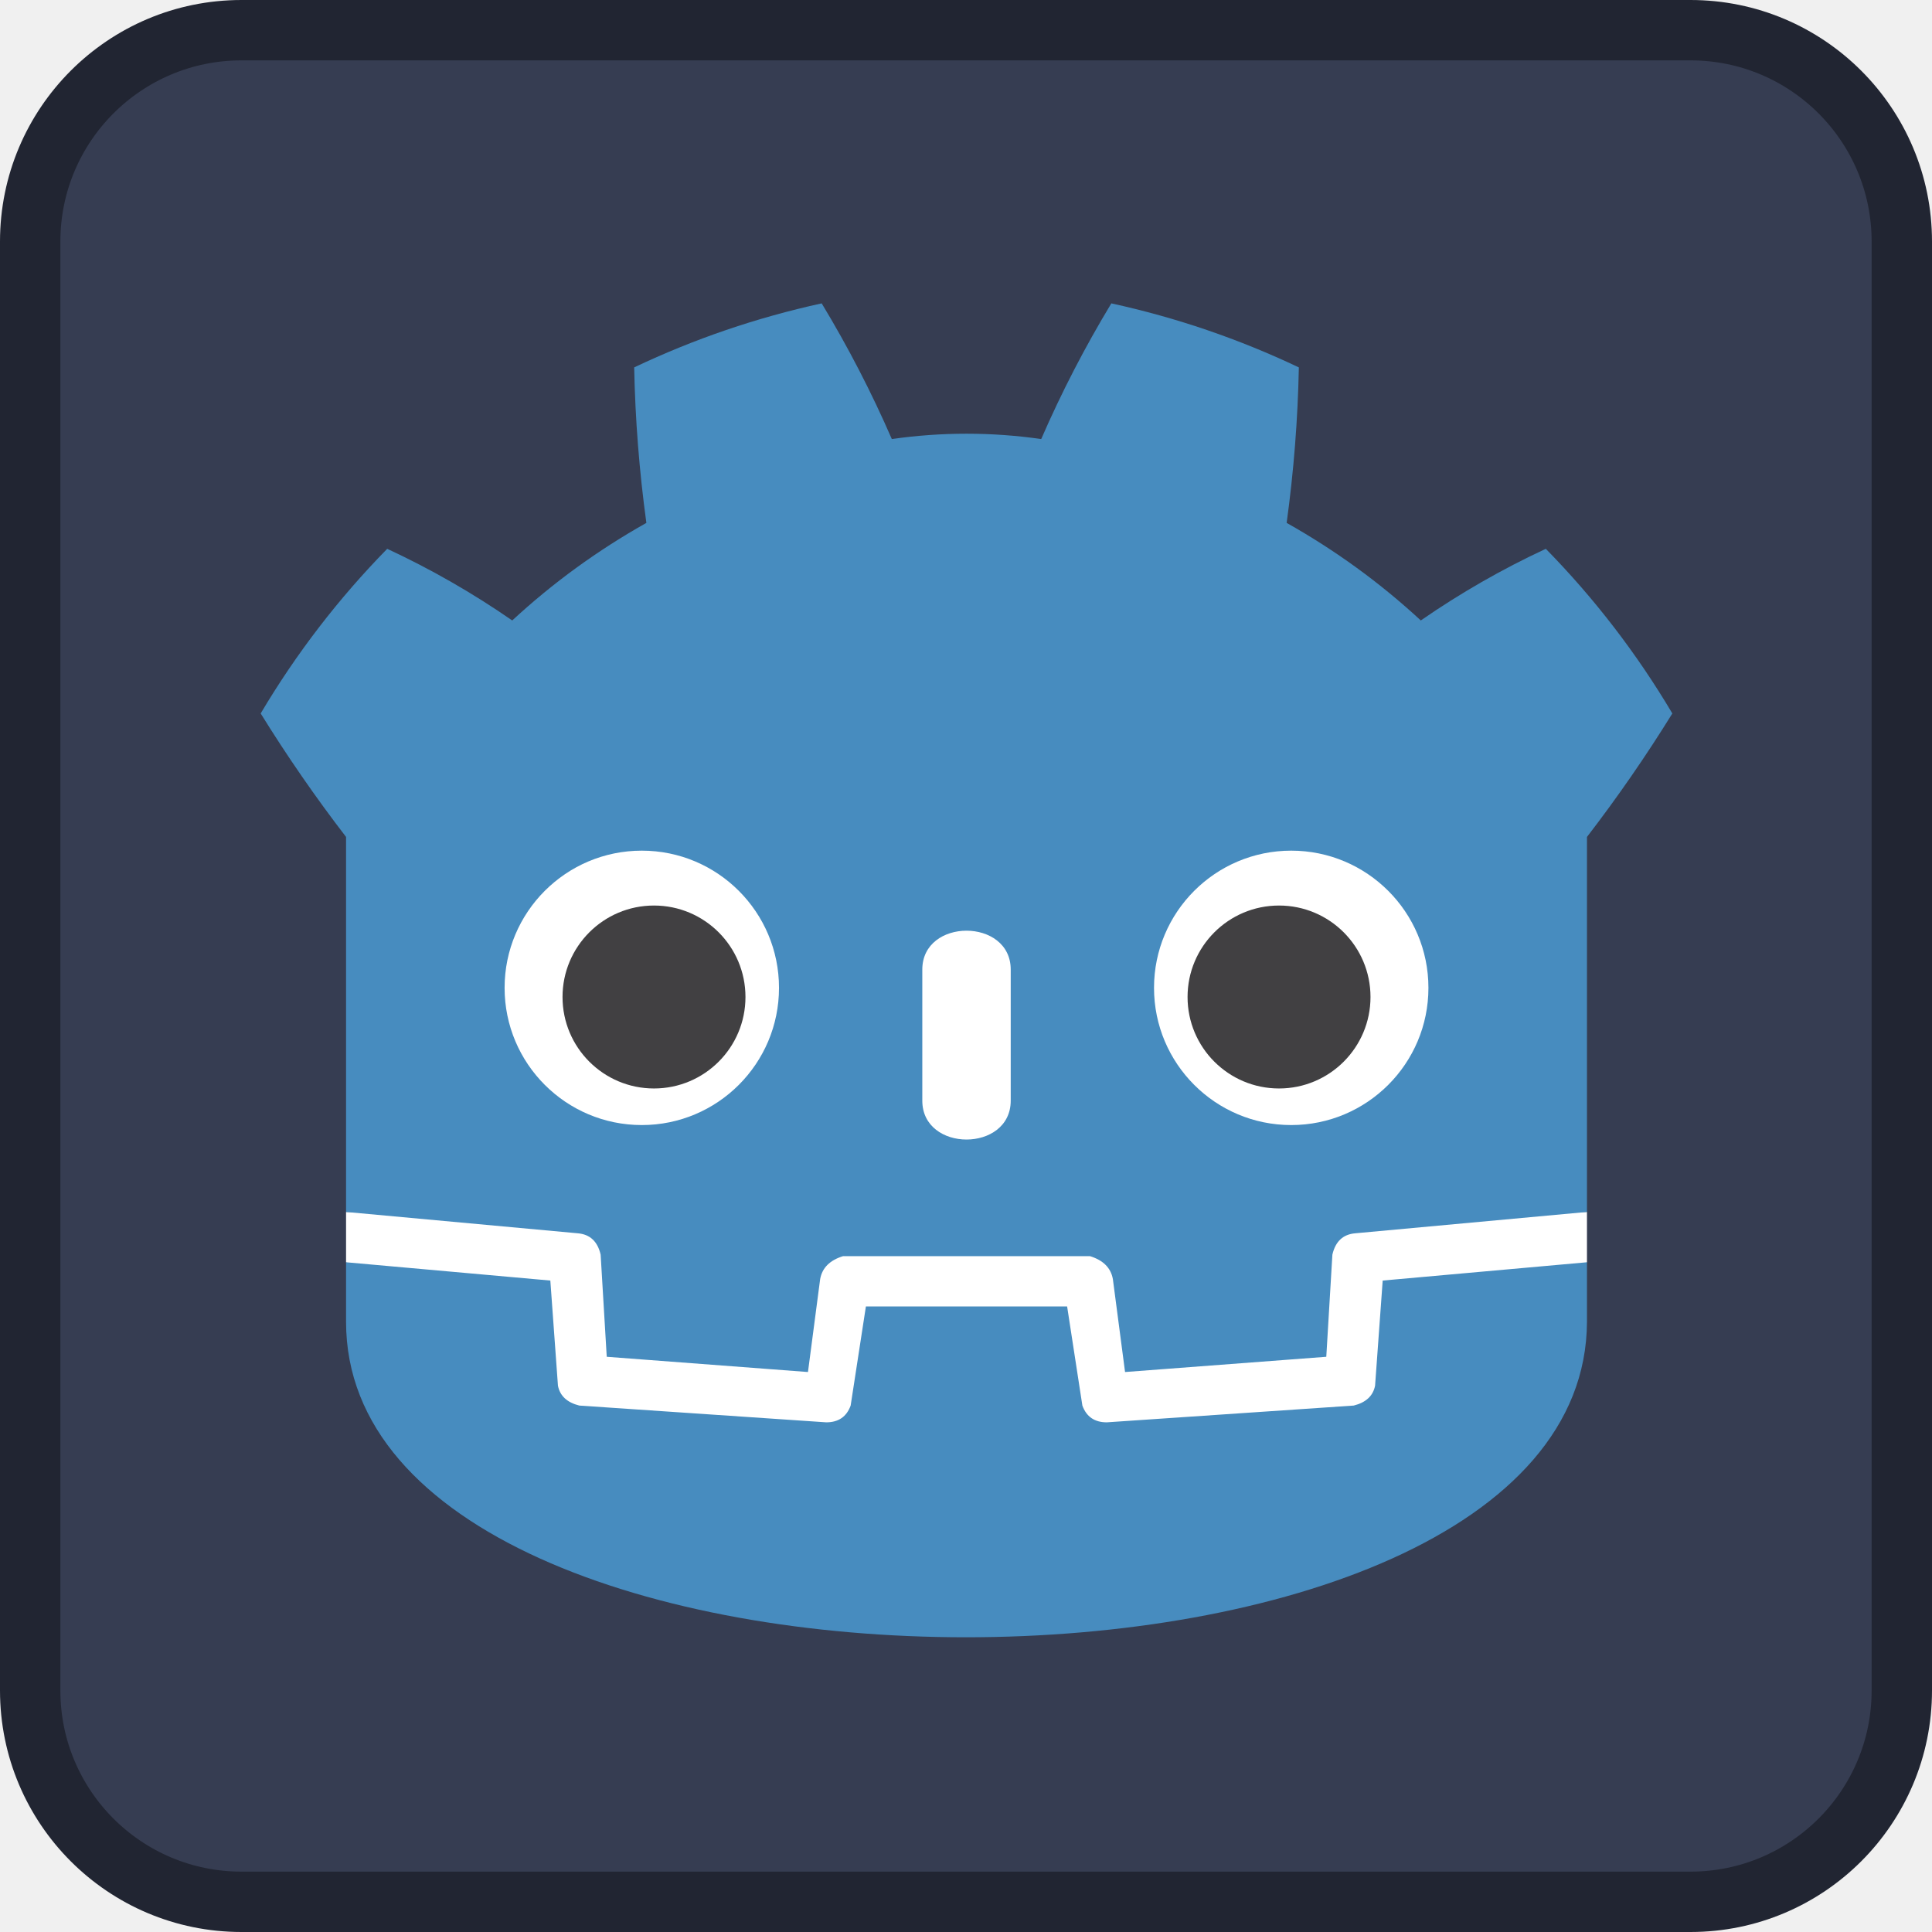
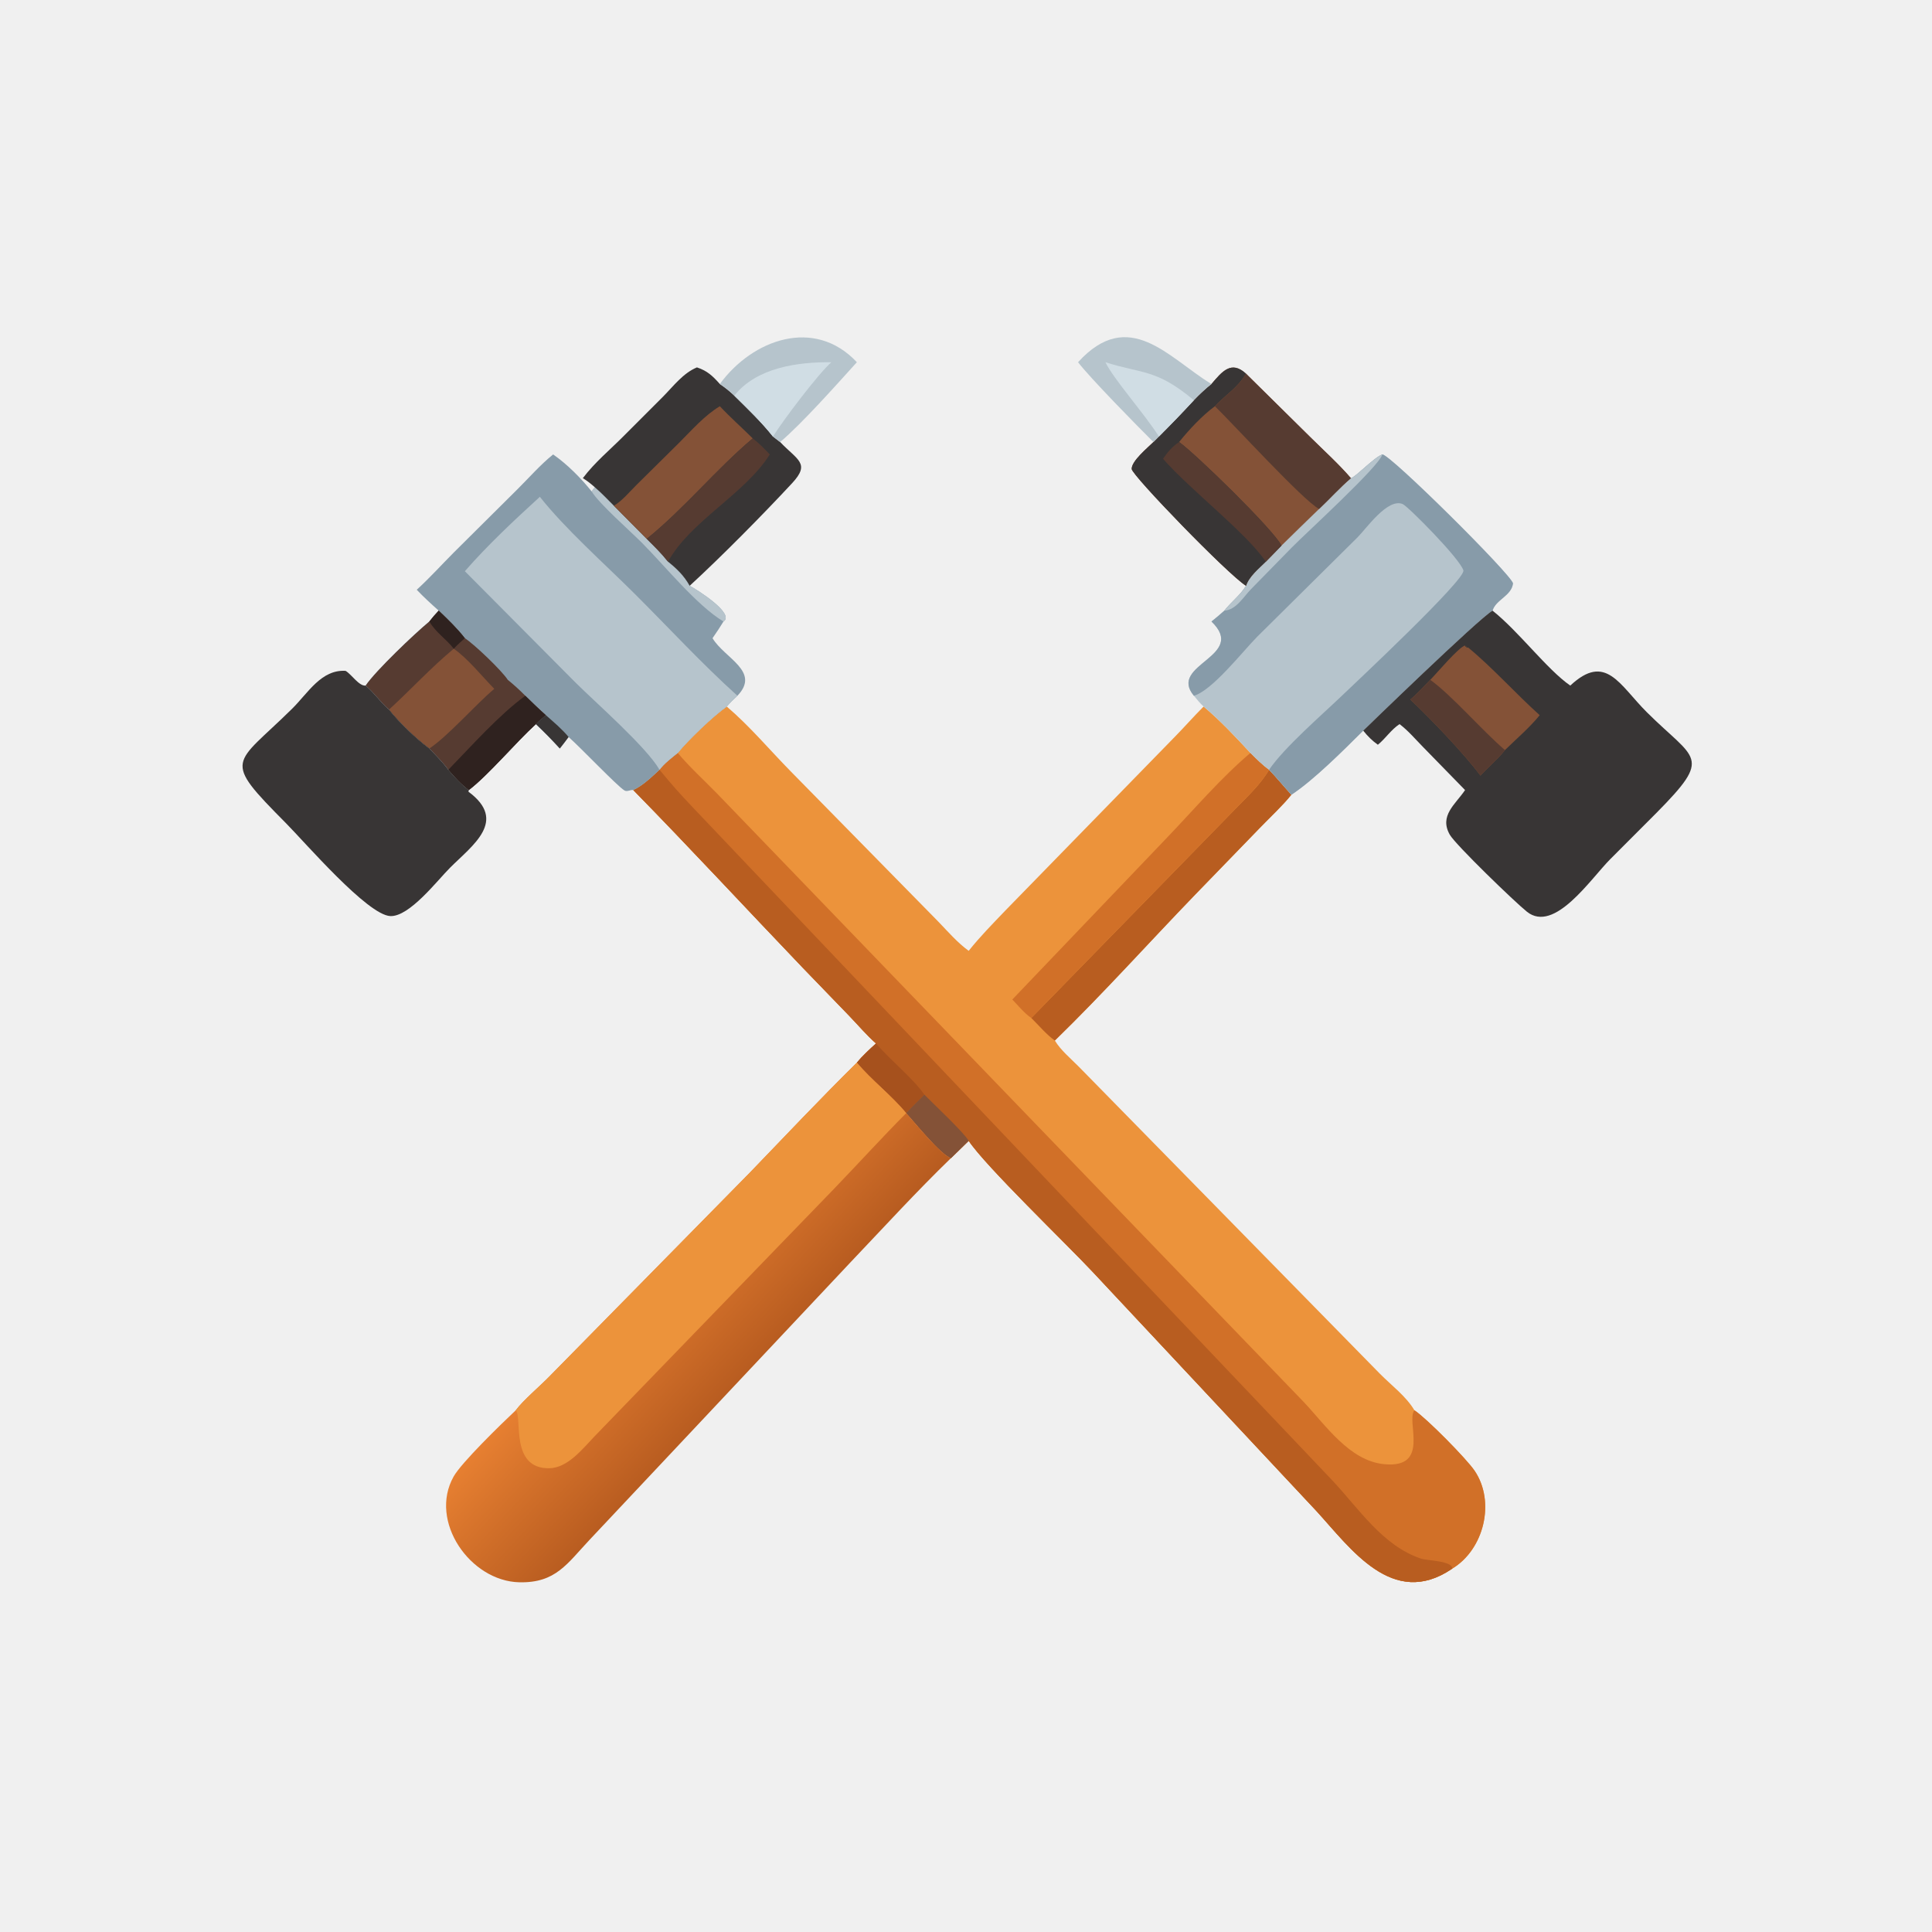
- <svg xmlns="http://www.w3.org/2000/svg" width="128" height="128">
-   <rect width="124" height="124" x="2" y="2" fill="#363d52" stroke="#212532" stroke-width="4" rx="14" />
-   <g fill="#fff" transform="translate(12.322 12.322)scale(.101)">
-     <path d="M105 673v33q407 354 814 0v-33z" />
-     <path fill="#478cbf" d="m105 673 152 14q12 1 15 14l4 67 132 10 8-61q2-11 15-15h162q13 4 15 15l8 61 132-10 4-67q3-13 15-14l152-14V427q30-39 56-81-35-59-83-108-43 20-82 47-40-37-88-64 7-51 8-102-59-28-123-42-26 43-46 89-49-7-98 0-20-46-46-89-64 14-123 42 1 51 8 102-48 27-88 64-39-27-82-47-48 49-83 108 26 42 56 81zm0 33v39c0 276 813 276 814 0v-39l-134 12-5 69q-2 10-14 13l-162 11q-12 0-16-11l-10-65H446l-10 65q-4 11-16 11l-162-11q-12-3-14-13l-5-69z" />
-     <path d="M483 600c0 34 58 34 58 0v-86c0-34-58-34-58 0z" />
-     <circle cx="725" cy="526" r="90" />
-     <circle cx="299" cy="526" r="90" />
-   </g>
-   <g fill="#414042" transform="translate(12.322 12.322)scale(.101)">
-     <circle cx="307" cy="532" r="60" />
-     <circle cx="717" cy="532" r="60" />
-   </g>
+ <svg xmlns="http://www.w3.org/2000/svg" preserveAspectRatio="xMidYMid meet" version="1.1" style="display: block;" viewBox="0 0 2048 2048" width="512" height="512">
+   <defs>
+     <linearGradient id="Gradient1" gradientUnits="userSpaceOnUse" x1="782.43" y1="1465.42" x2="670.176" y2="1361.13">
+       <stop class="stop0" offset="0" stop-opacity="1" stop-color="rgb(184,92,32)" />
+       <stop class="stop1" offset="1" stop-opacity="1" stop-color="rgb(230,127,49)" />
+     </linearGradient>
+   </defs>
+   <path transform="translate(0,0)" fill="rgb(236,147,59)" d="M 770.406 748.97 C 794.629 769.607 815.916 795.008 838.256 817.741 L 995.082 977.411 C 1005.26 988.035 1014.93 999.208 1026.85 1007.93 C 1038.81 992.895 1052.31 979.233 1065.56 965.352 L 1245.26 781.15 C 1255.64 770.598 1265.4 759.422 1275.87 748.97 C 1293.44 763.668 1309.93 781.326 1325.49 798.142 C 1331.8 804.482 1337.97 810.746 1345.27 815.984 L 1345.27 815.984 C 1353.43 824.513 1360.98 833.724 1368.93 842.485 C 1358.83 854.926 1346.55 866.144 1335.42 877.696 L 1267.11 948.18 C 1217.37 999.683 1169.53 1053.07 1118.2 1103.02 C 1124.23 1113.16 1135.41 1122.45 1143.73 1130.89 L 1462.69 1456.16 C 1474.87 1468.51 1490.39 1479.95 1499.31 1494.91 C 1512.18 1503.38 1554.64 1546.41 1563.21 1559.13 C 1585.37 1592.01 1573.21 1642.43 1539.42 1662.83 L 1538.62 1663.37 C 1476.28 1705.24 1432.07 1641.79 1395.75 1602.05 L 1158.12 1348.07 C 1130.68 1318.76 1044.33 1235.79 1026.85 1209.29 L 1008.02 1227.7 C 996.303 1223.04 970.409 1190.63 960.614 1179.96 L 960.614 1179.96 C 944.595 1160.62 924.313 1145.48 908.32 1126.47 C 914.506 1119.04 921.538 1112.65 928.632 1106.12 C 918.777 1097.45 909.744 1086.78 900.621 1077.28 L 850.885 1025.79 C 790.954 963.161 731.995 899.391 671.318 837.505 C 681.189 833.047 691.263 823.432 699.119 815.984 L 699.119 815.984 C 704.3 809.118 711.804 803.578 718.421 798.142 C 730.306 783.71 755.458 759.64 770.406 748.97 z" />
+   <path transform="translate(0,0)" fill="rgb(209,112,40)" d="M 718.421 798.142 C 731.067 813.182 746.061 826.797 759.806 840.864 L 1381.82 1485.95 C 1405.29 1510.76 1430.45 1548.6 1467.42 1552.11 C 1516.71 1556.77 1490.09 1506.64 1499.31 1494.91 C 1512.18 1503.38 1554.64 1546.41 1563.21 1559.13 C 1585.37 1592.01 1573.21 1642.43 1539.42 1662.83 L 1538.62 1663.37 C 1476.28 1705.24 1432.07 1641.79 1395.75 1602.05 L 1158.12 1348.07 C 1130.68 1318.76 1044.33 1235.79 1026.85 1209.29 L 1008.02 1227.7 C 996.303 1223.04 970.409 1190.63 960.614 1179.96 L 960.614 1179.96 C 944.595 1160.62 924.313 1145.48 908.32 1126.47 C 914.506 1119.04 921.538 1112.65 928.632 1106.12 C 918.777 1097.45 909.744 1086.78 900.621 1077.28 L 850.885 1025.79 C 790.954 963.161 731.995 899.391 671.318 837.505 C 681.189 833.047 691.263 823.432 699.119 815.984 L 699.119 815.984 C 704.3 809.118 711.804 803.578 718.421 798.142 z" />
+   <path transform="translate(0,0)" fill="rgb(184,93,32)" d="M 699.119 815.984 C 712.731 832.47 719.894 840.621 735.076 856.59 L 1412.2 1569.16 C 1440.31 1599.02 1465.6 1638.57 1506.23 1652.16 C 1513.07 1654.45 1539.67 1654.41 1539.42 1662.83 L 1538.62 1663.37 C 1476.28 1705.24 1432.07 1641.79 1395.75 1602.05 L 1158.12 1348.07 C 1130.68 1318.76 1044.33 1235.79 1026.85 1209.29 L 1008.02 1227.7 C 996.303 1223.04 970.409 1190.63 960.614 1179.96 L 960.614 1179.96 C 944.595 1160.62 924.313 1145.48 908.32 1126.47 C 914.506 1119.04 921.538 1112.65 928.632 1106.12 C 918.777 1097.45 909.744 1086.78 900.621 1077.28 L 850.885 1025.79 C 790.954 963.161 731.995 899.391 671.318 837.505 C 681.189 833.047 691.263 823.432 699.119 815.984 L 699.119 815.984 z" />
+   <path transform="translate(0,0)" fill="rgb(166,81,29)" d="M 928.632 1106.12 C 942.868 1122.9 968.669 1143.86 979.866 1160.37 C 973.525 1166.88 966.626 1173.18 960.614 1179.96 L 960.614 1179.96 C 944.595 1160.62 924.313 1145.48 908.32 1126.47 C 914.506 1119.04 921.538 1112.65 928.632 1106.12 z" />
+   <path transform="translate(0,0)" fill="rgb(132,82,55)" d="M 979.866 1160.37 C 990.048 1170.78 1020.97 1199.57 1026.85 1209.29 L 1008.02 1227.7 C 996.303 1223.04 970.409 1190.63 960.614 1179.96 C 966.626 1173.18 973.525 1166.88 979.866 1160.37 z" />
+   <path transform="translate(0,0)" fill="rgb(184,93,32)" d="M 1345.27 815.984 C 1353.43 824.513 1360.98 833.724 1368.93 842.485 C 1358.83 854.926 1346.55 866.144 1335.42 877.696 L 1267.11 948.18 C 1217.37 999.683 1169.53 1053.07 1118.2 1103.02 C 1109.43 1096.94 1100.94 1086.65 1093.21 1079.1 L 1309.46 857.55 C 1322.28 844.303 1335.87 831.995 1345.27 815.984 z" />
+   <path transform="translate(0,0)" fill="rgb(209,112,40)" d="M 1325.49 798.142 C 1331.8 804.482 1337.97 810.746 1345.27 815.984 L 1345.27 815.984 C 1335.87 831.995 1322.28 844.303 1309.46 857.55 L 1093.21 1079.1 C 1085.95 1074.25 1079.23 1065.81 1073.09 1059.54 L 1238 886.985 C 1266.49 857.211 1294.03 824.812 1325.49 798.142 z" />
+   <path transform="translate(0,0)" fill="url(#Gradient1)" d="M 908.32 1126.47 C 924.313 1145.48 944.595 1160.62 960.614 1179.96 L 960.614 1179.96 C 970.409 1190.63 996.303 1223.04 1008.02 1227.7 C 971.642 1262.93 937.131 1300.73 902.199 1337.42 L 625.296 1631.92 C 601.092 1657.58 589.249 1678.1 550.625 1677.29 C 498.54 1676.21 454.18 1612.68 480.852 1565.19 C 489.191 1550.35 531.202 1509.57 546.771 1494.91 C 554.146 1484.77 572.37 1469.36 581.98 1459.5 L 794.772 1243.14 C 832.416 1204.12 869.692 1164.52 908.32 1126.47 z" />
+   <path transform="translate(0,0)" fill="rgb(236,147,59)" d="M 908.32 1126.47 C 924.313 1145.48 944.595 1160.62 960.614 1179.96 C 934.562 1206.22 909.775 1233.52 884.142 1260.14 L 630.175 1522.65 C 617.831 1535.5 601.984 1555.98 582.528 1556.39 C 540.208 1557.28 553.968 1502.52 546.771 1494.91 C 554.146 1484.77 572.37 1469.36 581.98 1459.5 L 794.772 1243.14 C 832.416 1204.12 869.692 1164.52 908.32 1126.47 z" />
+   <path transform="translate(0,0)" fill="rgb(135,155,169)" d="M 441.766 625.171 C 455.485 612.617 467.928 598.862 481.021 585.68 L 548.685 518.462 C 560.909 506.326 572.928 492.482 586.348 481.74 C 600.949 491.807 616.056 506.992 627.192 520.956 L 630.496 516.47 C 637.613 522.591 644.107 529.398 650.703 536.067 L 685.58 571.207 C 693.455 579.004 701.269 586.644 708.123 595.382 C 717.799 603.191 724.923 610.079 731.086 620.969 C 738.293 624.678 779.465 650.539 766.926 658.833 C 763.266 664.881 759.338 670.694 755.316 676.507 C 768.009 697.824 806.578 711.654 781.699 737.528 C 777.639 741.173 773.958 744.821 770.406 748.97 C 755.458 759.64 730.306 783.71 718.421 798.142 C 711.804 803.578 704.3 809.118 699.119 815.984 L 699.119 815.984 C 691.263 823.432 681.189 833.047 671.318 837.505 C 668.259 836.972 664.845 839.625 662.002 837.948 C 654.391 833.457 615.671 792.634 602.73 781.263 C 599.7 785.393 596.6 789.431 593.41 793.439 C 585.201 784.399 576.926 775.992 568.05 767.586 C 546.398 787.339 518.081 821.296 496.958 837.505 C 489.178 831.715 481.505 823.394 475.258 815.984 C 469.307 807.83 462.091 800.728 455.135 793.439 C 440.227 782.227 424.09 766.788 412.382 752.206 C 403.329 744.553 396.794 734.356 387.596 726.754 C 398.315 710.952 439.32 671.894 455.135 658.833 C 458.296 654.778 461.497 651.02 465.058 647.305 C 457.029 640.141 449.164 633.002 441.766 625.171 z" />
+   <path transform="translate(0,0)" fill="rgb(182,196,204)" d="M 572.271 526.637 C 598.997 560.47 640.291 597.165 671.118 627.775 C 707.963 664.361 743.09 702.743 781.699 737.528 C 777.639 741.173 773.958 744.821 770.406 748.97 C 755.458 759.64 730.306 783.71 718.421 798.142 C 711.804 803.578 704.3 809.118 699.119 815.984 L 699.119 815.984 C 685.369 792.006 631.601 744.921 610.554 724.031 L 492.763 605.509 C 516.884 577.814 545.217 551.356 572.271 526.637 z" />
+   <path transform="translate(0,0)" fill="rgb(86,59,49)" d="M 465.058 647.305 C 474.859 656.662 484.377 665.816 492.763 676.507 C 503.166 683.303 531.858 710.783 538.256 720.641 C 544.835 725.962 550.885 731.519 556.839 737.528 C 564.029 744.467 571.125 751.549 578.651 758.124 C 575.01 761.153 571.233 764.068 568.05 767.586 C 546.398 787.339 518.081 821.296 496.958 837.505 C 489.178 831.715 481.505 823.394 475.258 815.984 C 469.307 807.83 462.091 800.728 455.135 793.439 C 440.227 782.227 424.09 766.788 412.382 752.206 C 403.329 744.553 396.794 734.356 387.596 726.754 C 398.315 710.952 439.32 671.894 455.135 658.833 C 458.296 654.778 461.497 651.02 465.058 647.305 z" />
+   <path transform="translate(0,0)" fill="rgb(132,82,55)" d="M 480.992 687.683 C 495.484 697.622 511.262 717.212 523.962 730.195 C 503.346 747.608 474.999 780.305 455.135 793.439 C 440.227 782.227 424.09 766.788 412.382 752.206 C 435.487 731.033 456.86 707.684 480.992 687.683 z" />
+   <path transform="translate(0,0)" fill="rgb(47,34,31)" d="M 556.839 737.528 C 564.029 744.467 571.125 751.549 578.651 758.124 C 575.01 761.153 571.233 764.068 568.05 767.586 C 546.398 787.339 518.081 821.296 496.958 837.505 C 489.178 831.715 481.505 823.394 475.258 815.984 C 499.915 790.639 528.672 758.145 556.839 737.528 z" />
+   <path transform="translate(0,0)" fill="rgb(47,34,31)" d="M 465.058 647.305 C 474.859 656.662 484.377 665.816 492.763 676.507 C 488.695 680.125 484.731 683.719 480.992 687.683 C 472.982 677.276 461.984 670.585 455.135 658.833 C 458.296 654.778 461.497 651.02 465.058 647.305 z" />
+   <path transform="translate(0,0)" fill="rgb(182,196,204)" d="M 630.496 516.47 C 637.613 522.591 644.107 529.398 650.703 536.067 L 685.58 571.207 C 693.455 579.004 701.269 586.644 708.123 595.382 C 717.799 603.191 724.923 610.079 731.086 620.969 C 738.293 624.678 779.465 650.539 766.926 658.833 C 738.387 641.718 704.311 599.278 680.379 575.303 C 667.024 561.924 635.351 534.252 627.192 520.956 L 630.496 516.47 z" />
+   <path transform="translate(0,0)" fill="rgb(56,53,53)" d="M 578.651 758.124 C 586.764 765.29 595.84 772.886 602.73 781.263 C 599.7 785.393 596.6 789.431 593.41 793.439 C 585.201 784.399 576.926 775.992 568.05 767.586 C 571.233 764.068 575.01 761.153 578.651 758.124 z" />
+   <path transform="translate(0,0)" fill="rgb(182,196,204)" d="M 1465.32 481.74 C 1473.16 481.162 1601.47 608.471 1603.84 618.349 C 1602.4 631.594 1585.47 635.65 1582.17 647.305 C 1567.8 655.254 1445.09 774.476 1445.07 774.509 C 1423.52 795.901 1392.72 826.805 1368.93 842.485 C 1360.98 833.724 1353.43 824.513 1345.27 815.984 L 1345.27 815.984 C 1337.97 810.746 1331.8 804.482 1325.49 798.142 C 1309.93 781.326 1293.44 763.668 1275.87 748.97 C 1272.05 745.509 1268.87 741.474 1265.57 737.528 C 1237.58 704.082 1322.96 696.095 1284.21 658.833 C 1288.93 655.167 1293.39 651.24 1297.88 647.305 C 1304.89 638.273 1314.98 630.836 1320.84 620.969 C 1324.05 610.981 1334.48 602.656 1341.78 595.382 L 1358.44 578.336 C 1371.55 565.254 1384.97 552.46 1398.25 539.544 C 1409.61 528.808 1420.14 517.038 1432.01 506.861 C 1436.06 506.623 1456.4 484.967 1465.32 481.74 z" />
+   <path transform="translate(0,0)" fill="rgb(135,155,169)" d="M 1465.32 481.74 C 1473.16 481.162 1601.47 608.471 1603.84 618.349 C 1602.4 631.594 1585.47 635.65 1582.17 647.305 C 1567.8 655.254 1445.09 774.476 1445.07 774.509 C 1423.52 795.901 1392.72 826.805 1368.93 842.485 C 1360.98 833.724 1353.43 824.513 1345.27 815.984 L 1345.27 815.984 C 1361.53 792.117 1401.01 758.066 1422.29 737.665 C 1436.22 724.314 1553.94 614.151 1551.25 604.646 C 1547.78 592.402 1492.41 536.575 1486.86 534.293 C 1470.79 527.687 1448.21 560.575 1438.84 569.821 L 1332.75 674.892 C 1317.42 690.354 1285.09 731.976 1265.57 737.528 C 1237.58 704.082 1322.96 696.095 1284.21 658.833 C 1288.93 655.167 1293.39 651.24 1297.88 647.305 C 1304.89 638.273 1314.98 630.836 1320.84 620.969 C 1324.05 610.981 1334.48 602.656 1341.78 595.382 L 1358.44 578.336 C 1371.55 565.254 1384.97 552.46 1398.25 539.544 C 1409.61 528.808 1420.14 517.038 1432.01 506.861 C 1436.06 506.623 1456.4 484.967 1465.32 481.74 z" />
+   <path transform="translate(0,0)" fill="rgb(182,196,204)" d="M 1432.01 506.861 C 1436.06 506.623 1456.4 484.967 1465.32 481.74 C 1462.38 494.052 1384.17 565.275 1369.64 580.077 L 1326.05 624.607 C 1318.04 632.826 1310.33 646.51 1297.88 647.305 C 1304.89 638.273 1314.98 630.836 1320.84 620.969 C 1324.05 610.981 1334.48 602.656 1341.78 595.382 L 1358.44 578.336 C 1371.55 565.254 1384.97 552.46 1398.25 539.544 C 1409.61 528.808 1420.14 517.038 1432.01 506.861 z" />
+   <path transform="translate(0,0)" fill="rgb(56,53,53)" d="M 1445.07 774.509 C 1445.09 774.476 1567.8 655.254 1582.17 647.305 C 1610.15 669.542 1639.72 709.481 1664.56 726.754 C 1702.23 691.508 1716.65 726.061 1745.73 755.003 C 1797.18 806.227 1816.11 800.808 1755.84 861.774 L 1707.12 910.564 C 1686.28 931.414 1647.82 989.671 1618.67 966.519 C 1606.16 956.577 1542.88 895.453 1536.84 884.814 C 1525.38 864.632 1542.83 852.652 1553.03 837.505 L 1508.41 791.768 C 1500.39 783.623 1492.71 774.483 1483.58 767.586 C 1474.55 773.533 1468.89 782.677 1460.6 789.463 C 1454.48 785.102 1449.76 780.382 1445.07 774.509 z" />
+   <path transform="translate(0,0)" fill="rgb(132,82,55)" d="M 1516.16 720.641 C 1523.34 713.356 1545.56 686.716 1552.99 684.23 L 1553.44 685.599 L 1554.87 685.364 L 1554.22 686.528 L 1556.25 686.374 C 1581.7 707.231 1606.93 735.523 1632.16 758.124 C 1621.29 771.46 1607.63 783.072 1595.31 795.112 C 1587.81 804.646 1577.58 813.064 1569.35 822.171 C 1551.55 798.201 1516.3 761.733 1495.03 741.533 C 1502.64 735.27 1509.21 727.625 1516.16 720.641 z" />
+   <path transform="translate(0,0)" fill="rgb(86,59,49)" d="M 1495.03 741.533 C 1502.64 735.27 1509.21 727.625 1516.16 720.641 C 1539.5 737.546 1570.74 774.078 1595.31 795.112 C 1587.81 804.646 1577.58 813.064 1569.35 822.171 C 1551.55 798.201 1516.3 761.733 1495.03 741.533 z" />
+   <path transform="translate(0,0)" fill="rgb(56,53,53)" d="M 496.958 837.505 L 496.56 839.215 C 538.404 870.144 501.097 895.787 477.015 919.885 C 463.424 933.485 434.046 971.92 413.754 971.077 C 389.591 970.073 323.312 892.96 303.251 872.732 C 234.359 803.268 247.678 812.509 309.779 751.157 C 326.589 734.55 340.521 709.57 366.337 711.122 C 372.649 714.784 380.522 727.48 387.596 726.754 C 396.794 734.356 403.329 744.553 412.382 752.206 C 424.09 766.788 440.227 782.227 455.135 793.439 C 462.091 800.728 469.307 807.83 475.258 815.984 C 481.505 823.394 489.178 831.715 496.958 837.505 z" />
+   <path transform="translate(0,0)" fill="rgb(132,82,55)" d="M 1284.21 407.055 C 1295.59 393.677 1305.22 381.787 1320.84 396.116 L 1390.1 464.501 C 1404.15 478.379 1419.13 491.914 1432.01 506.861 C 1420.14 517.038 1409.61 528.808 1398.25 539.544 C 1384.97 552.46 1371.55 565.254 1358.44 578.336 L 1341.78 595.382 C 1334.48 602.656 1324.05 610.981 1320.84 620.969 C 1301.62 609.022 1199.91 503.856 1199.65 497.182 C 1199.33 488.694 1216.7 474.521 1222.7 468.587 L 1228.52 462.737 C 1241.12 450.127 1253.47 437.35 1265.57 424.26 C 1271.54 418.083 1277.46 412.382 1284.21 407.055 z" />
+   <path transform="translate(0,0)" fill="rgb(56,53,53)" d="M 1284.21 407.055 C 1295.59 393.677 1305.22 381.787 1320.84 396.116 C 1312.15 411.117 1299.23 418.428 1287.83 430.624 C 1274.43 440.466 1260.28 455.625 1249.89 468.587 C 1266.91 480.604 1349.31 560.796 1358.44 578.336 L 1341.78 595.382 C 1334.48 602.656 1324.05 610.981 1320.84 620.969 C 1301.62 609.022 1199.91 503.856 1199.65 497.182 C 1199.33 488.694 1216.7 474.521 1222.7 468.587 L 1228.52 462.737 C 1241.12 450.127 1253.47 437.35 1265.57 424.26 C 1271.54 418.083 1277.46 412.382 1284.21 407.055 z" />
+   <path transform="translate(0,0)" fill="rgb(86,59,49)" d="M 1232.86 486.33 C 1237.72 479.21 1242.62 473.397 1249.89 468.587 C 1266.91 480.604 1349.31 560.796 1358.44 578.336 L 1341.78 595.382 C 1321.43 565.102 1261.19 518.839 1232.86 486.33 z" />
+   <path transform="translate(0,0)" fill="rgb(86,59,49)" d="M 1320.84 396.116 L 1390.1 464.501 C 1404.15 478.379 1419.13 491.914 1432.01 506.861 C 1420.14 517.038 1409.61 528.808 1398.25 539.544 C 1381.14 530.325 1306.59 448.682 1287.83 430.624 C 1299.23 418.428 1312.15 411.117 1320.84 396.116 z" />
+   <path transform="translate(0,0)" fill="rgb(56,53,53)" d="M 617.838 506.861 C 630.555 489.984 646.688 476.787 661.473 461.87 L 702.923 420.38 C 713.891 409.299 724.041 395.576 738.779 389.449 C 749.852 393.073 755.474 398.591 763.068 407.055 C 768.725 410.834 773.468 414.726 778.41 419.378 C 792.535 433.354 807.04 447.123 819.384 462.737 L 826.991 468.587 C 845.347 487.859 859.302 491.055 839.694 512.169 C 808.678 545.565 764.94 589.873 731.086 620.969 C 724.923 610.079 717.799 603.191 708.123 595.382 C 701.269 586.644 693.455 579.004 685.58 571.207 L 650.703 536.067 C 644.107 529.398 637.613 522.591 630.496 516.47 C 626.411 512.835 622.518 509.734 617.838 506.861 z" />
+   <path transform="translate(0,0)" fill="rgb(132,82,55)" d="M 763.068 430.624 C 774.127 442.467 786.445 453.282 797.941 464.73 C 758.513 497.982 725.889 538.642 685.58 571.207 L 650.703 536.067 C 659.419 531.111 667.424 521.213 674.579 514.174 L 719.427 469.823 C 733.128 456.22 746.486 440.618 763.068 430.624 z" />
+   <path transform="translate(0,0)" fill="rgb(86,59,49)" d="M 797.941 464.73 C 804.581 469.696 810.309 475.737 816.003 481.74 C 789.235 524.061 732.198 551.963 708.123 595.382 C 701.269 586.644 693.455 579.004 685.58 571.207 C 725.889 538.642 758.513 497.982 797.941 464.73 z" />
+   <path transform="translate(0,0)" fill="rgb(182,196,204)" d="M 763.068 407.055 C 797.806 359.583 863.438 336.038 908.32 383.961 C 886.939 407.595 850.059 449.089 826.991 468.587 L 819.384 462.737 C 807.04 447.123 792.535 433.354 778.41 419.378 C 773.468 414.726 768.725 410.834 763.068 407.055 z" />
+   <path transform="translate(0,0)" fill="rgb(208,221,228)" d="M 778.41 419.378 C 802.062 389.532 845.773 383.642 881.288 383.961 C 867.483 396.134 830.127 445.442 819.384 462.737 C 807.04 447.123 792.535 433.354 778.41 419.378 z" />
+   <path transform="translate(0,0)" fill="rgb(182,196,204)" d="M 1142.79 383.961 C 1196.57 324.82 1238.71 379.178 1282.84 406.227 L 1284.21 407.055 C 1277.46 412.382 1271.54 418.083 1265.57 424.26 C 1253.47 437.35 1241.12 450.127 1228.52 462.737 L 1222.7 468.587 C 1206.12 452.191 1155.06 400.164 1142.79 383.961 z" />
+   <path transform="translate(0,0)" fill="rgb(208,221,228)" d="M 1171.79 383.961 C 1211.13 396.568 1225.43 390.739 1265.57 424.26 C 1253.47 437.35 1241.12 450.127 1228.52 462.737 C 1213.41 438.867 1180.09 401.42 1171.79 383.961 z" />
</svg>
